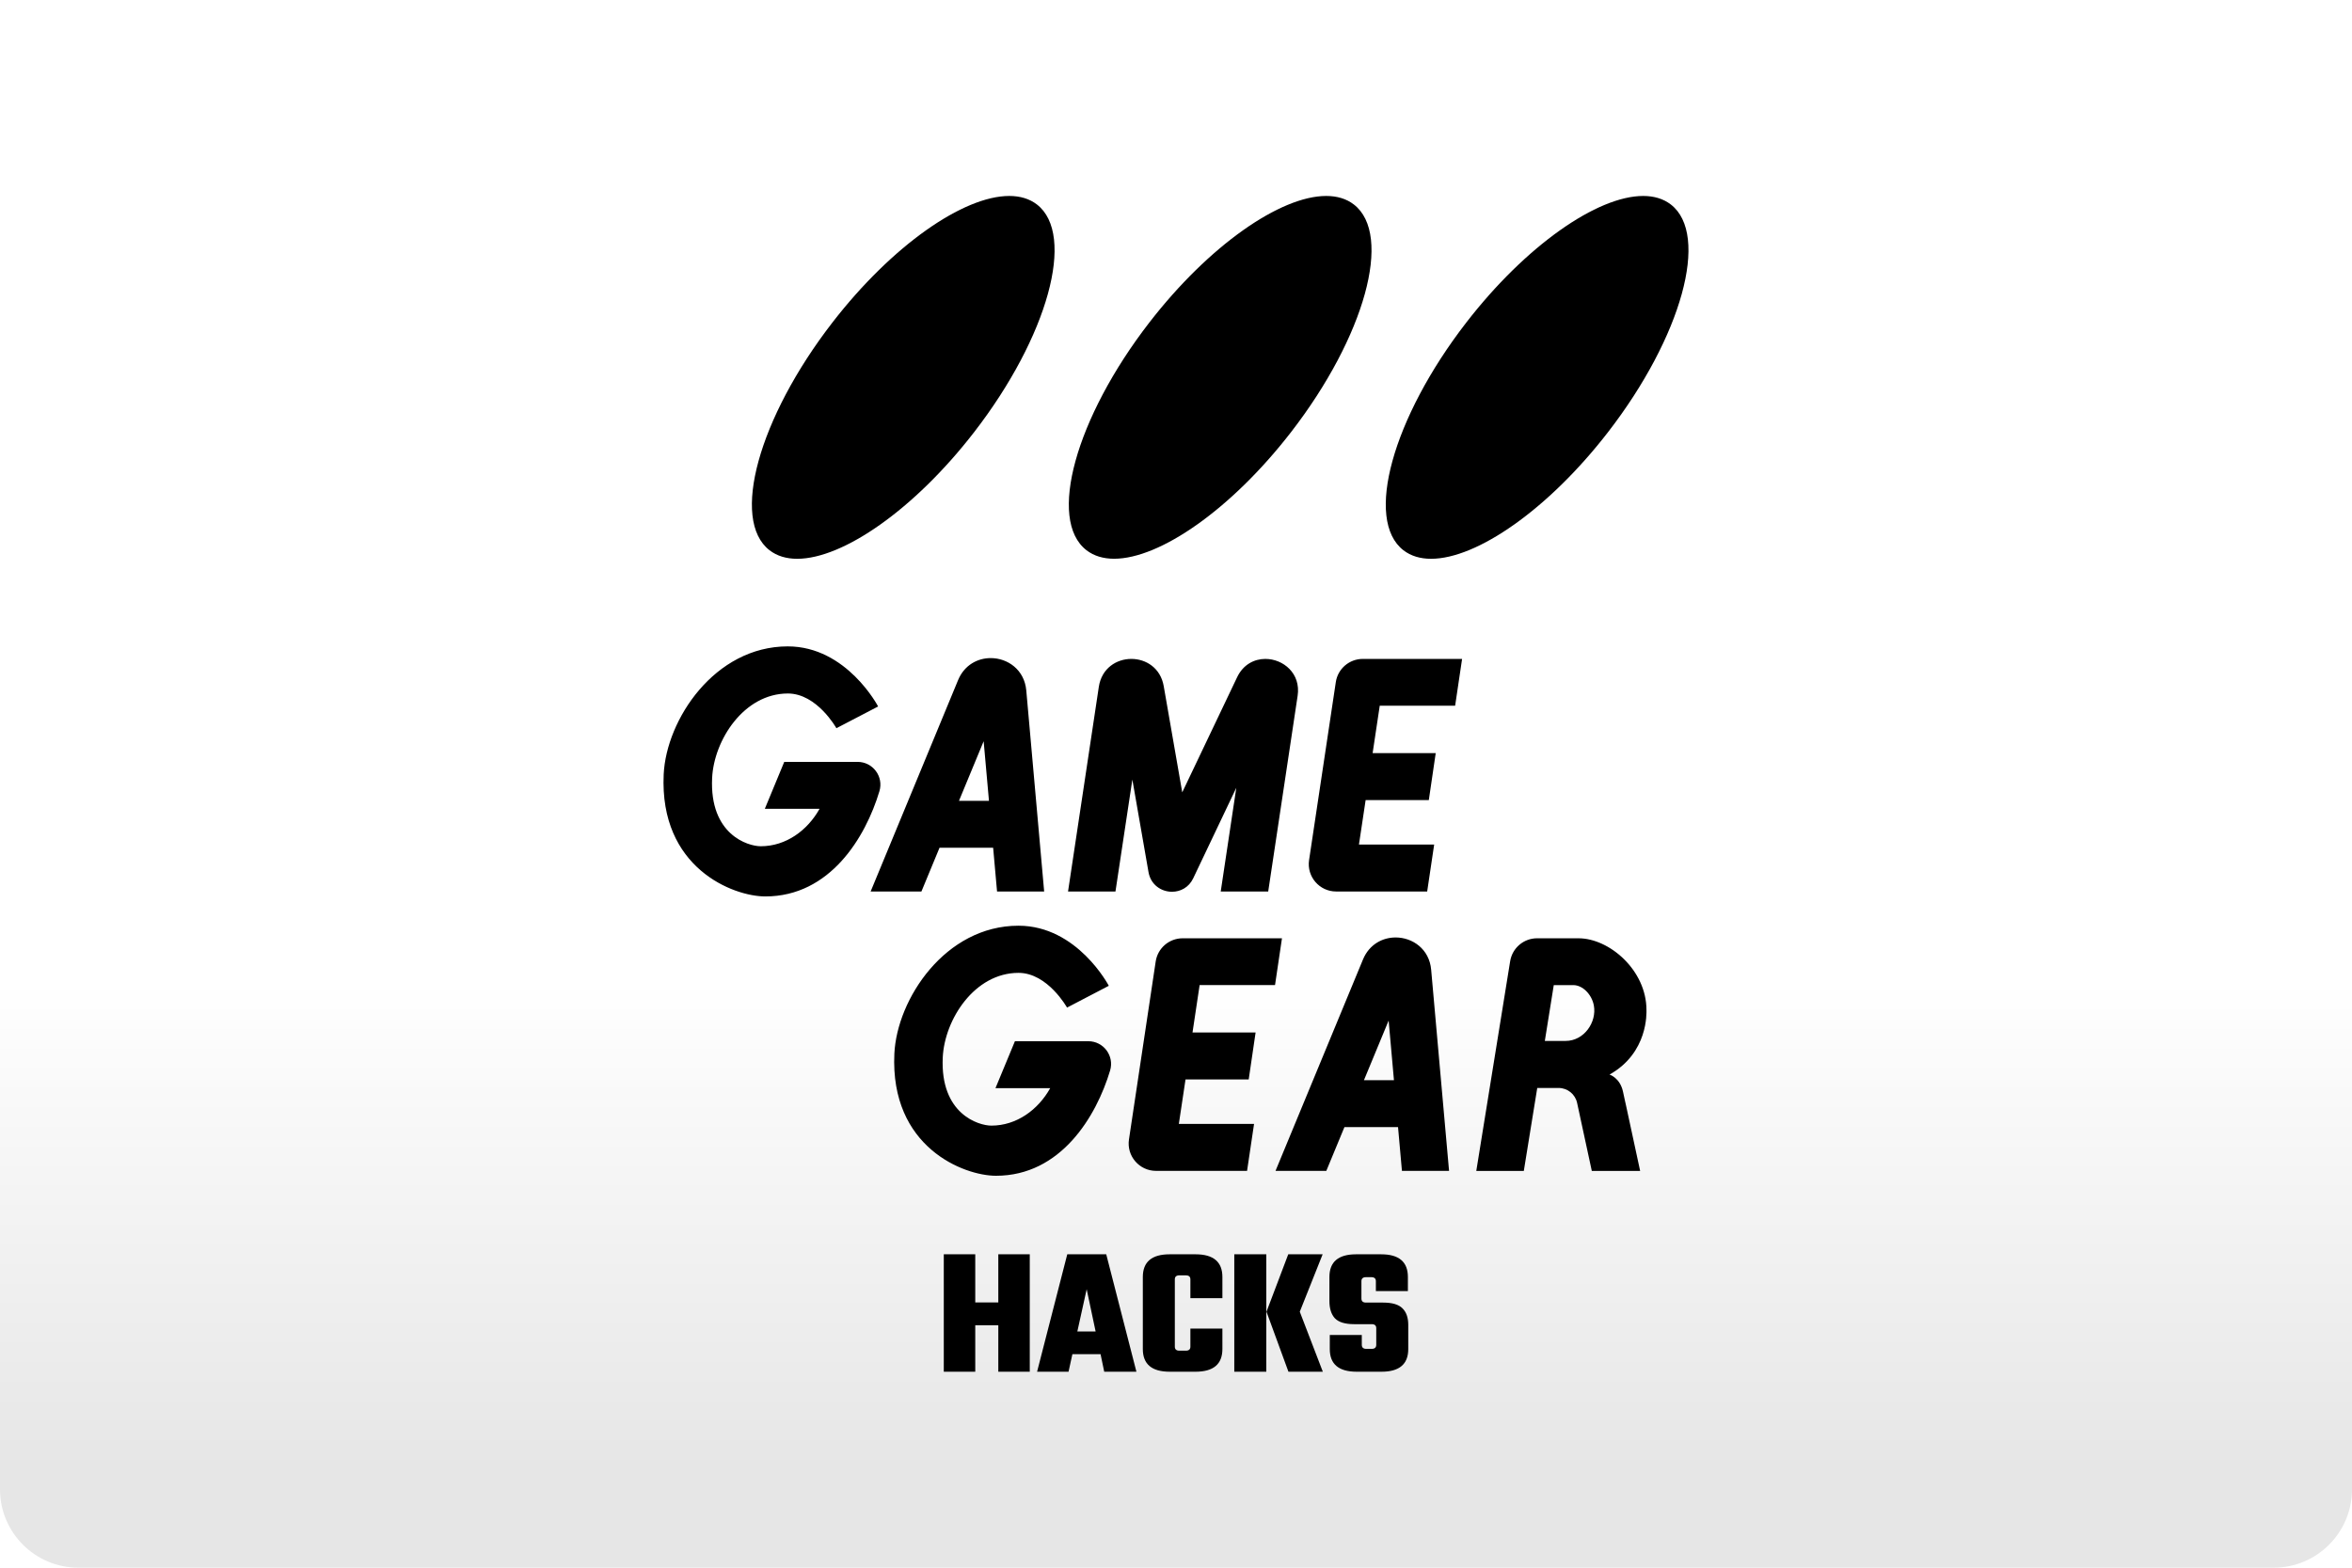
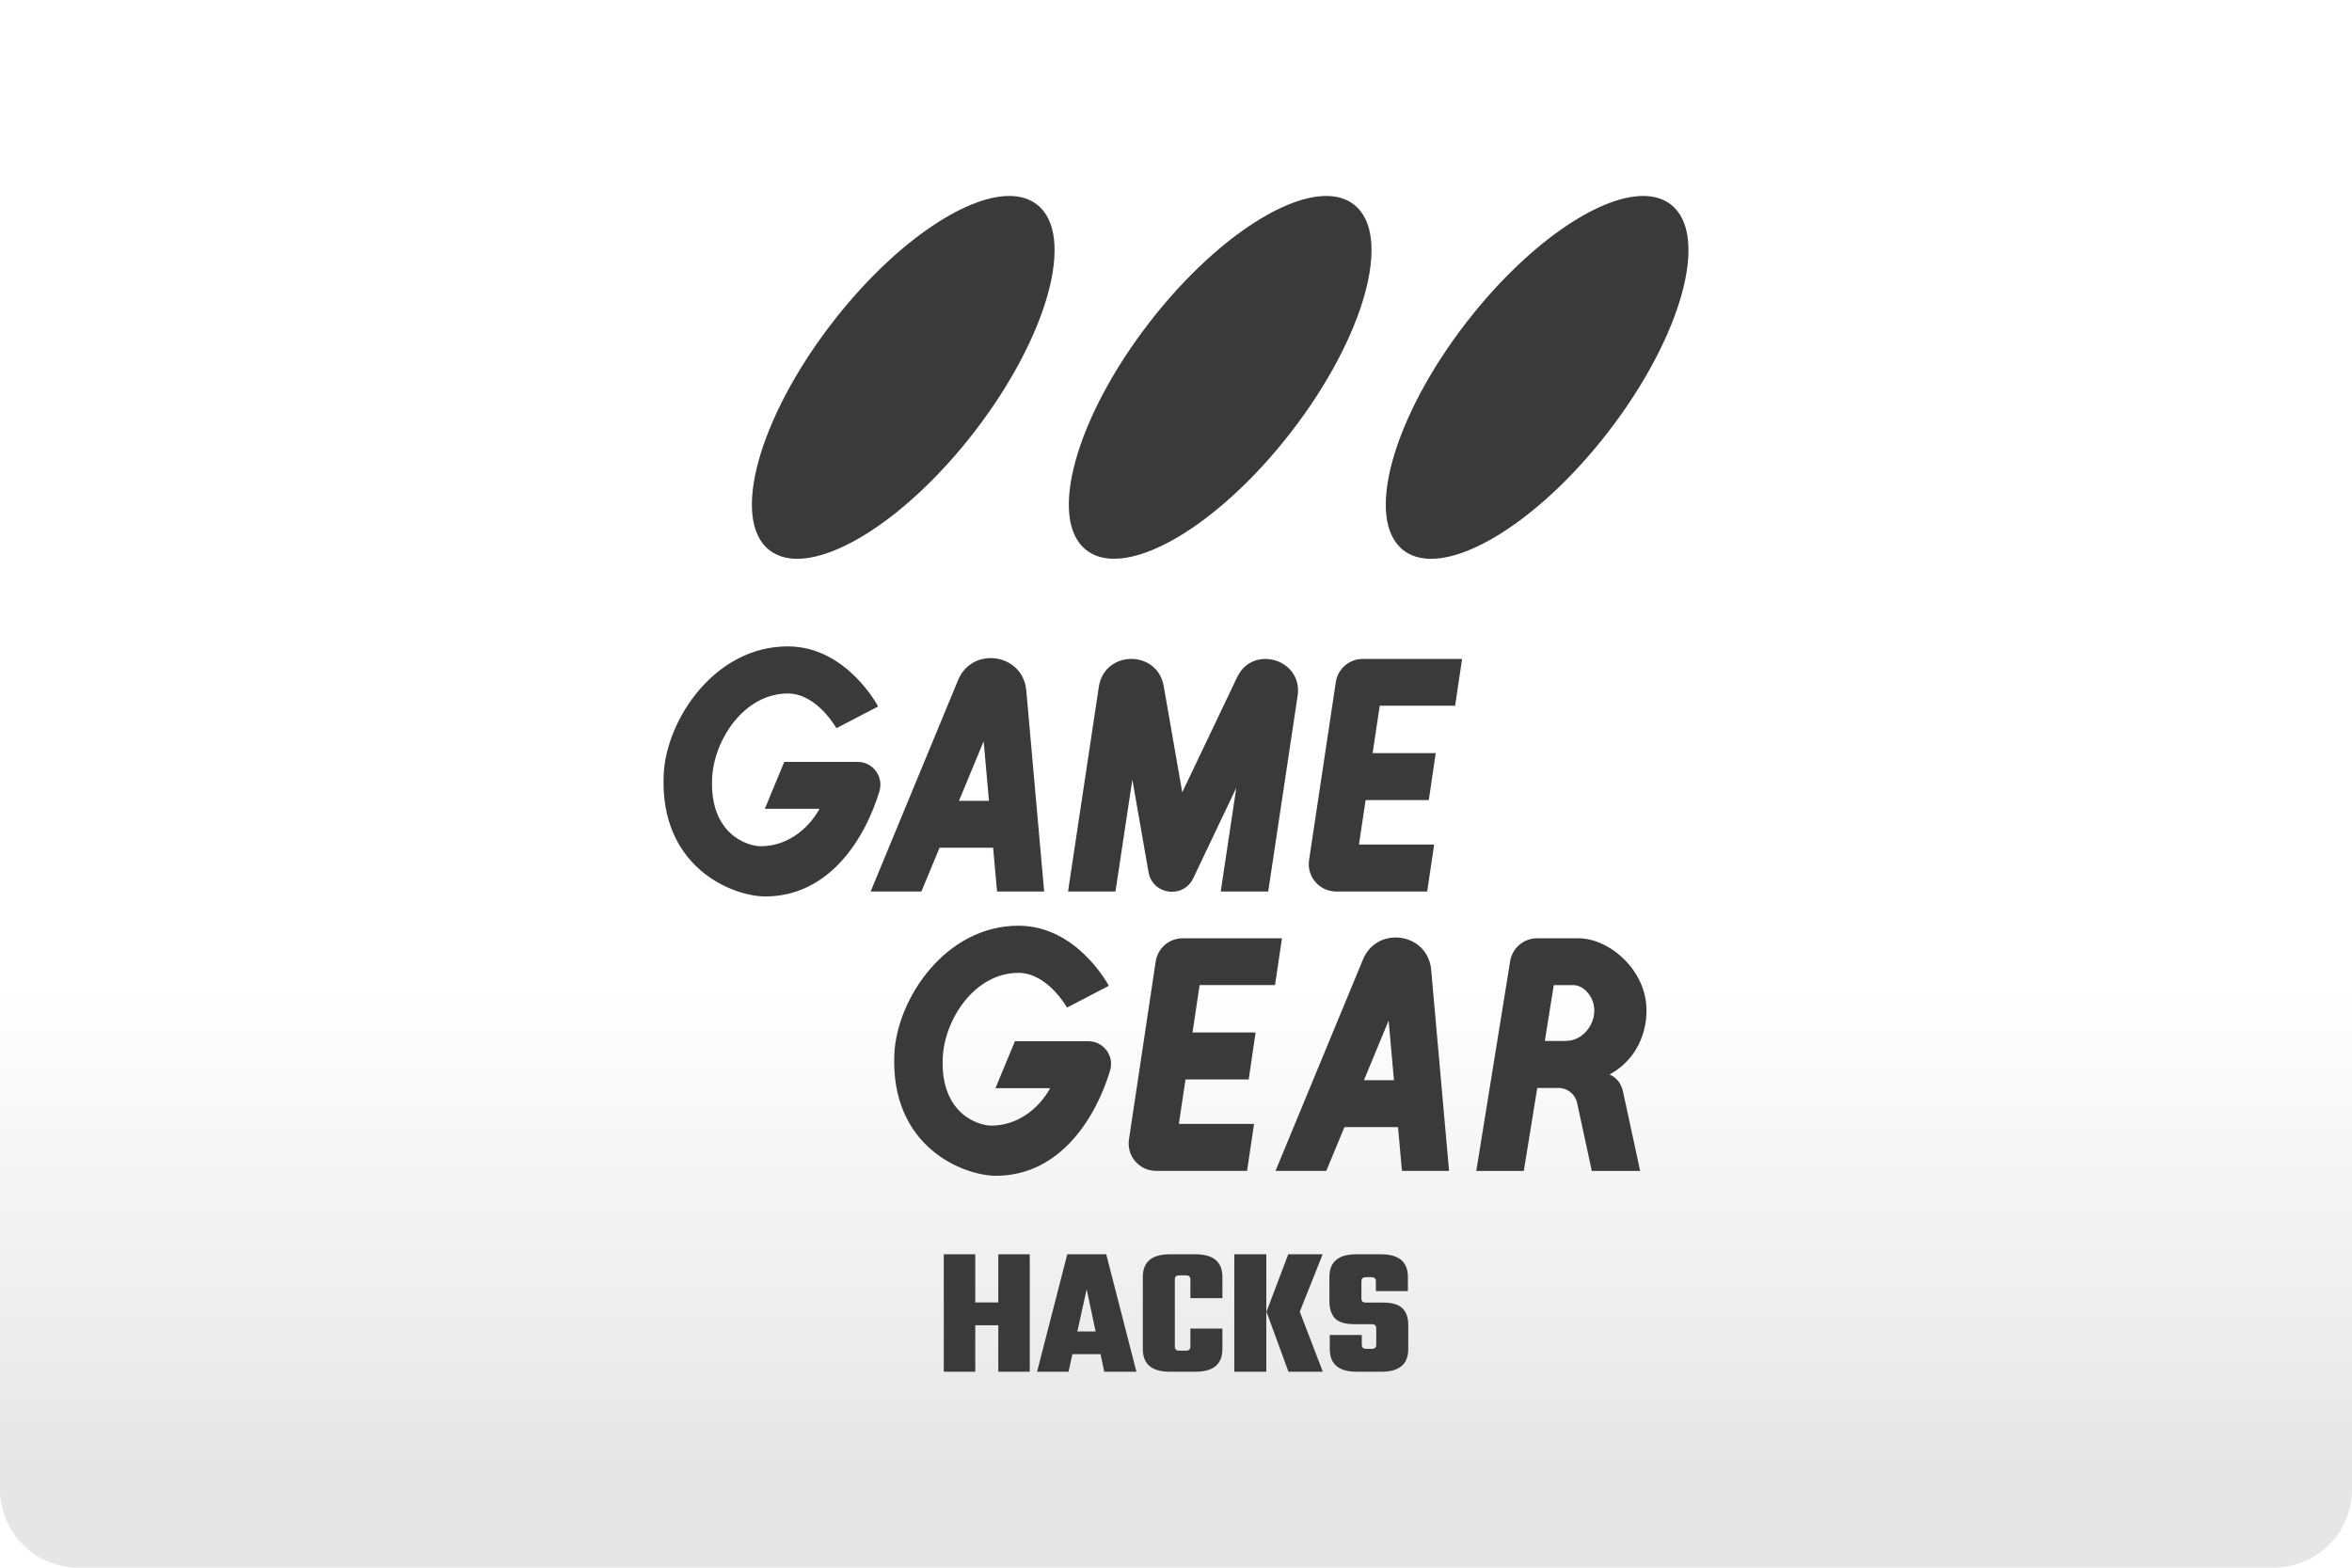
<svg xmlns="http://www.w3.org/2000/svg" width="480" height="320" version="1.1" viewBox="0 0 480 320" xml:space="preserve">
  <defs>
    <linearGradient id="a" x2="0" y1="200" y2="300" gradientUnits="userSpaceOnUse">
      <stop stop-color="#fff" offset="0" />
      <stop stop-color="#e6e6e6" offset="1" />
    </linearGradient>
  </defs>
  <rect width="480" height="320" ry="16" fill="url(#a)" />
-   <path d="m192.61 256.03v23.969h6.422v-9.482h4.703v9.482h6.422v-23.969h-6.422v9.82h-4.703v-9.82zm25.199 0-6.16 23.969h6.422l0.785-3.584h5.748l0.748 3.584h6.57l-6.16-23.969h-7.953zm20.908 0c-3.659 0-5.488 1.545-5.488 4.631v14.709c0 3.086 1.83 4.629 5.488 4.629h5.264c3.659 0 5.488-1.543 5.488-4.629v-4.182h-6.533v3.695c0 0.548-0.311 0.822-0.934 0.822h-1.307c-0.622 0-0.934-0.275-0.934-0.822v-13.738c0-0.548 0.311-0.82 0.934-0.82h1.307c0.622 0 0.934 0.273 0.934 0.82v3.846h6.533v-4.33c0-3.086-1.83-4.631-5.488-4.631h-5.264zm13.178 0v23.969h6.533v-23.969zm11.014 0-4.443 11.723 4.481 12.246h7.018l-4.703-12.246 4.666-11.723zm13.85 0c-3.634 0-5.449 1.545-5.449 4.631v4.928c0 1.518 0.372 2.688 1.119 3.51 0.772 0.796 2.078 1.193 3.92 1.193h3.584c0.622 0 0.934 0.275 0.934 0.822v3.397c0 0.548-0.311 0.822-0.934 0.822h-1.082c-0.622 0-0.934-0.275-0.934-0.822v-2.016h-6.533v2.875c0 3.086 1.83 4.629 5.488 4.629h5.076c3.634 0 5.451-1.543 5.451-4.629v-4.928c0-1.493-0.399-2.627-1.195-3.398-0.772-0.772-2.078-1.156-3.92-1.156h-3.508c-0.622 0-0.934-0.275-0.934-0.822v-3.547c0-0.548 0.311-0.82 0.934-0.82h1.082c0.622 0 0.934 0.273 0.934 0.82v2.016h6.533v-2.873c0-3.086-1.817-4.631-5.451-4.631h-5.115zm-54.99 7.131 1.828 8.625h-3.732z" fill="#000" />
-   <path d="m205.97 40c-9.347 0-23.909 10.079-36.1 25.845-15.072 19.49-20.806 40.296-12.821 46.475 1.528 1.177 3.437 1.742 5.641 1.742 9.356 0 23.919-10.079 36.109-25.845 15.072-19.49 20.806-40.296 12.821-46.475-1.528-1.177-3.437-1.742-5.651-1.742zm64.687 0c-9.347 0-23.909 10.079-36.109 25.845-15.063 19.49-20.806 40.296-12.821 46.466 1.528 1.177 3.437 1.742 5.641 1.742 9.347 0 23.909-10.079 36.109-25.845 15.072-19.481 20.815-40.287 12.821-46.466-1.519-1.177-3.437-1.742-5.641-1.742zm64.687 0c-9.347 0-23.909 10.079-36.109 25.845-15.072 19.49-20.806 40.296-12.821 46.475 1.528 1.177 3.437 1.742 5.641 1.742 9.347 0 23.919-10.079 36.109-25.845 15.072-19.49 20.806-40.296 12.821-46.475-1.528-1.177-3.437-1.742-5.641-1.742zm-174.57 91.941c-14.933 0-24.799 14.97-25.327 26.114-0.899 19.111 14.173 24.928 20.741 24.928 13.201 0 20.463-12.061 23.289-21.491 0.889-2.983-1.343-5.975-4.456-5.975h-14.97l-3.965 9.579h11.172c-2.455 4.4-6.846 7.642-12.006 7.642-2.612 0-10.468-2.372-9.921-13.923 0.371-7.754 6.494-17.258 15.461-17.258 5.947 0 9.903 7.087 9.903 7.087l8.513-4.437s-6.401-12.265-18.434-12.265zm41.408 2.39c-2.677 0-5.364 1.417-6.642 4.465l-17.86 43.177h10.366l3.696-8.93h10.94l0.797 8.93h9.615l-3.65-41.047c-0.38-4.233-3.807-6.596-7.263-6.596zm28.708 0.167c-3.038 0-6.068 1.908-6.642 5.706l-6.281 41.769h9.68l3.446-22.844 3.298 18.898c0.454 2.584 2.612 4.002 4.789 4.002 1.714 0 3.446-0.871 4.335-2.751l8.791-18.472-3.178 21.167h9.69l6.003-39.944c0.695-4.576-2.946-7.531-6.586-7.531-2.26 0-4.539 1.149-5.771 3.761l-11.19 23.474-3.78-21.677c-0.639-3.705-3.622-5.558-6.605-5.558zm47.244 0c-2.77 0-5.114 2.01-5.521 4.743l-5.456 36.332c-0.5 3.363 2.112 6.401 5.521 6.401h18.583l1.427-9.588h-15.35l1.362-9.069h12.895l1.408-9.588h-12.876l1.454-9.68h15.387l1.417-9.551zm-77.388 16.804 1.084 12.172h-6.123zm7.105 37.656c-14.933 0-24.799 14.97-25.327 26.114-0.899 19.111 14.173 24.928 20.741 24.928 13.201 0 20.463-12.061 23.289-21.491 0.889-2.983-1.343-5.975-4.456-5.975h-14.97l-3.974 9.588h11.172c-2.455 4.4-6.846 7.642-12.006 7.642-2.612 0-10.468-2.372-9.921-13.923 0.371-7.754 6.494-17.258 15.461-17.258 5.947 0 9.903 7.087 9.903 7.087l8.523-4.447s-6.401-12.265-18.434-12.265zm76.962 2.399c-2.668 0-5.364 1.417-6.642 4.465l-17.86 43.177h10.366l3.696-8.93h10.94l0.797 8.93h9.615l-3.65-41.047c-0.371-4.243-3.807-6.596-7.263-6.596zm-43.437 0.167c-2.77 0-5.113 2.01-5.521 4.743l-5.456 36.332c-0.5 3.363 2.112 6.401 5.521 6.401h18.583l1.427-9.588h-15.35l1.362-9.069h12.895l1.408-9.588h-12.876l1.454-9.68h15.387l1.417-9.551zm72.32 0c-2.742 0-5.067 1.983-5.502 4.688l-6.911 42.798h9.699l2.742-16.934h4.354c1.825 0 3.4 1.278 3.78 3.048l3.001 13.895h9.866l-2.881-13.358-0.13-0.583-9e-3 -0.028c-0.093-0.408-0.232-1.093-0.482-2.223-0.611-2.844-2.751-3.483-2.751-3.483 7.93-4.437 7.541-12.645 7.541-13.191 0-8.115-7.578-14.627-13.858-14.627h-3.502zm3.4 9.56h3.993c1.899 0 3.77 1.899 4.187 4.159 0.63 3.381-1.973 7.235-5.771 7.235h-4.234zm-33.701 7.235 1.084 12.172h-6.123z" fill="#000" />
+   <path d="m192.61 256.03v23.969h6.422v-9.482h4.703v9.482h6.422v-23.969h-6.422v9.82h-4.703v-9.82zm25.199 0-6.16 23.969h6.422l0.785-3.584h5.748l0.748 3.584h6.57l-6.16-23.969h-7.953zm20.908 0c-3.659 0-5.488 1.545-5.488 4.631v14.709c0 3.086 1.83 4.629 5.488 4.629h5.264c3.659 0 5.488-1.543 5.488-4.629v-4.182h-6.533v3.695c0 0.548-0.311 0.822-0.934 0.822h-1.307c-0.622 0-0.934-0.275-0.934-0.822v-13.738c0-0.548 0.311-0.82 0.934-0.82h1.307c0.622 0 0.934 0.273 0.934 0.82v3.846h6.533v-4.33c0-3.086-1.83-4.631-5.488-4.631h-5.264zm13.178 0v23.969h6.533v-23.969zm11.014 0-4.443 11.723 4.481 12.246h7.018l-4.703-12.246 4.666-11.723zm13.85 0c-3.634 0-5.449 1.545-5.449 4.631v4.928c0 1.518 0.372 2.688 1.119 3.51 0.772 0.796 2.078 1.193 3.92 1.193h3.584c0.622 0 0.934 0.275 0.934 0.822v3.397c0 0.548-0.311 0.822-0.934 0.822h-1.082c-0.622 0-0.934-0.275-0.934-0.822v-2.016h-6.533v2.875c0 3.086 1.83 4.629 5.488 4.629h5.076c3.634 0 5.451-1.543 5.451-4.629v-4.928c0-1.493-0.399-2.627-1.195-3.398-0.772-0.772-2.078-1.156-3.92-1.156h-3.508c-0.622 0-0.934-0.275-0.934-0.822v-3.547c0-0.548 0.311-0.82 0.934-0.82h1.082c0.622 0 0.934 0.273 0.934 0.82v2.016h6.533v-2.873c0-3.086-1.817-4.631-5.451-4.631h-5.115zm-54.99 7.131 1.828 8.625h-3.732z" fill="#3a3a3b" />
+   <path d="m205.97 40c-9.347 0-23.909 10.079-36.1 25.845-15.072 19.49-20.806 40.296-12.821 46.475 1.528 1.177 3.437 1.742 5.641 1.742 9.356 0 23.919-10.079 36.109-25.845 15.072-19.49 20.806-40.296 12.821-46.475-1.528-1.177-3.437-1.742-5.651-1.742zm64.687 0c-9.347 0-23.909 10.079-36.109 25.845-15.063 19.49-20.806 40.296-12.821 46.466 1.528 1.177 3.437 1.742 5.641 1.742 9.347 0 23.909-10.079 36.109-25.845 15.072-19.481 20.815-40.287 12.821-46.466-1.519-1.177-3.437-1.742-5.641-1.742zm64.687 0c-9.347 0-23.909 10.079-36.109 25.845-15.072 19.49-20.806 40.296-12.821 46.475 1.528 1.177 3.437 1.742 5.641 1.742 9.347 0 23.919-10.079 36.109-25.845 15.072-19.49 20.806-40.296 12.821-46.475-1.528-1.177-3.437-1.742-5.641-1.742zm-174.57 91.941c-14.933 0-24.799 14.97-25.327 26.114-0.899 19.111 14.173 24.928 20.741 24.928 13.201 0 20.463-12.061 23.289-21.491 0.889-2.983-1.343-5.975-4.456-5.975h-14.97l-3.965 9.579h11.172c-2.455 4.4-6.846 7.642-12.006 7.642-2.612 0-10.468-2.372-9.921-13.923 0.371-7.754 6.494-17.258 15.461-17.258 5.947 0 9.903 7.087 9.903 7.087l8.513-4.437s-6.401-12.265-18.434-12.265zm41.408 2.39c-2.677 0-5.364 1.417-6.642 4.465l-17.86 43.177h10.366l3.696-8.93h10.94l0.797 8.93h9.615l-3.65-41.047c-0.38-4.233-3.807-6.596-7.263-6.596zm28.708 0.167c-3.038 0-6.068 1.908-6.642 5.706l-6.281 41.769h9.68l3.446-22.844 3.298 18.898c0.454 2.584 2.612 4.002 4.789 4.002 1.714 0 3.446-0.871 4.335-2.751l8.791-18.472-3.178 21.167h9.69l6.003-39.944c0.695-4.576-2.946-7.531-6.586-7.531-2.26 0-4.539 1.149-5.771 3.761l-11.19 23.474-3.78-21.677c-0.639-3.705-3.622-5.558-6.605-5.558zm47.244 0c-2.77 0-5.114 2.01-5.521 4.743l-5.456 36.332c-0.5 3.363 2.112 6.401 5.521 6.401h18.583l1.427-9.588h-15.35l1.362-9.069h12.895l1.408-9.588h-12.876l1.454-9.68h15.387l1.417-9.551zm-77.388 16.804 1.084 12.172h-6.123zm7.105 37.656c-14.933 0-24.799 14.97-25.327 26.114-0.899 19.111 14.173 24.928 20.741 24.928 13.201 0 20.463-12.061 23.289-21.491 0.889-2.983-1.343-5.975-4.456-5.975h-14.97l-3.974 9.588h11.172c-2.455 4.4-6.846 7.642-12.006 7.642-2.612 0-10.468-2.372-9.921-13.923 0.371-7.754 6.494-17.258 15.461-17.258 5.947 0 9.903 7.087 9.903 7.087l8.523-4.447s-6.401-12.265-18.434-12.265zm76.962 2.399c-2.668 0-5.364 1.417-6.642 4.465l-17.86 43.177h10.366l3.696-8.93h10.94l0.797 8.93h9.615l-3.65-41.047c-0.371-4.243-3.807-6.596-7.263-6.596zm-43.437 0.167c-2.77 0-5.113 2.01-5.521 4.743l-5.456 36.332c-0.5 3.363 2.112 6.401 5.521 6.401h18.583l1.427-9.588h-15.35l1.362-9.069h12.895l1.408-9.588h-12.876l1.454-9.68h15.387l1.417-9.551zm72.32 0c-2.742 0-5.067 1.983-5.502 4.688l-6.911 42.798h9.699l2.742-16.934h4.354c1.825 0 3.4 1.278 3.78 3.048l3.001 13.895h9.866l-2.881-13.358-0.13-0.583-9e-3 -0.028c-0.093-0.408-0.232-1.093-0.482-2.223-0.611-2.844-2.751-3.483-2.751-3.483 7.93-4.437 7.541-12.645 7.541-13.191 0-8.115-7.578-14.627-13.858-14.627h-3.502zm3.4 9.56h3.993c1.899 0 3.77 1.899 4.187 4.159 0.63 3.381-1.973 7.235-5.771 7.235h-4.234zm-33.701 7.235 1.084 12.172h-6.123z" fill="#3a3a3b" />
</svg>
